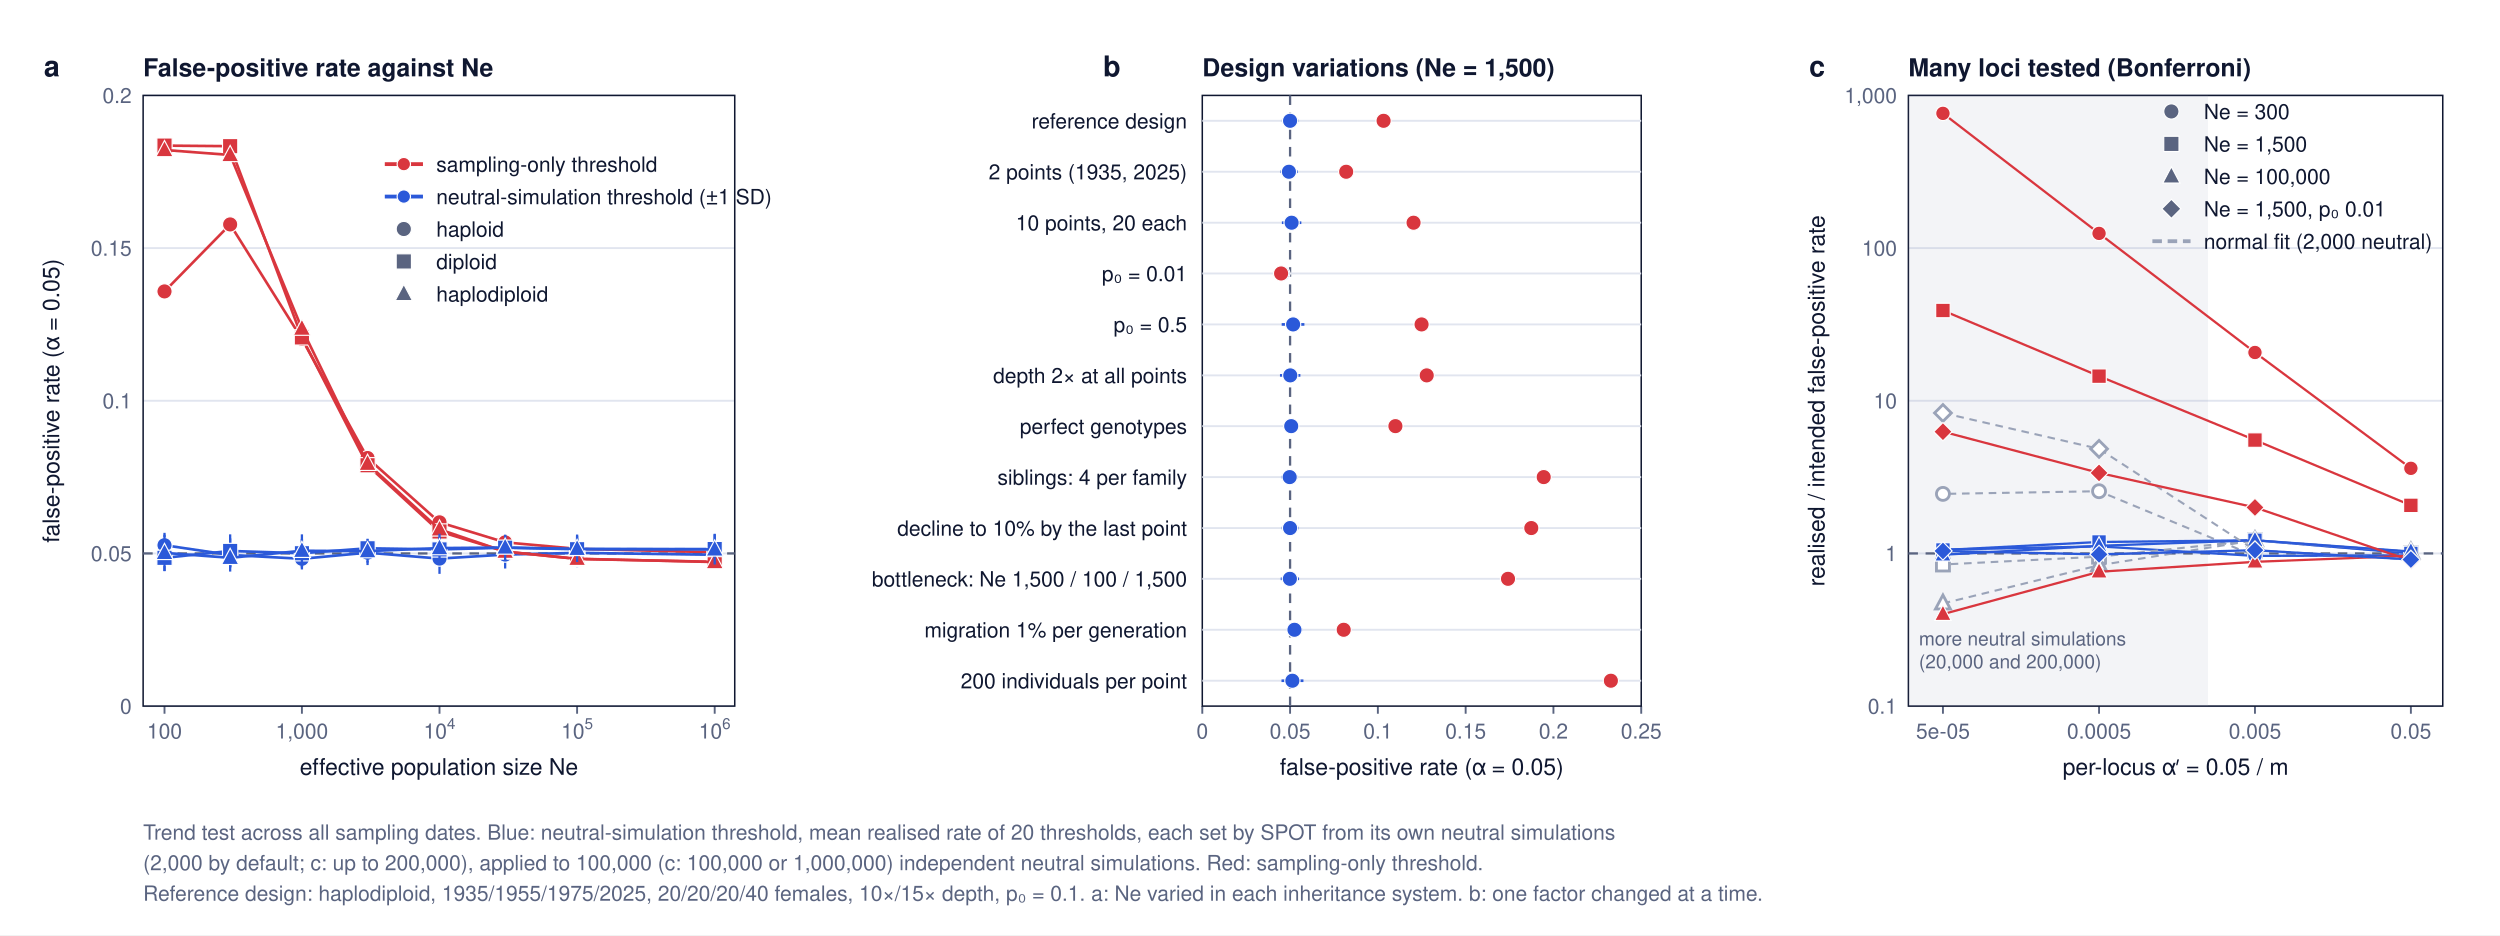
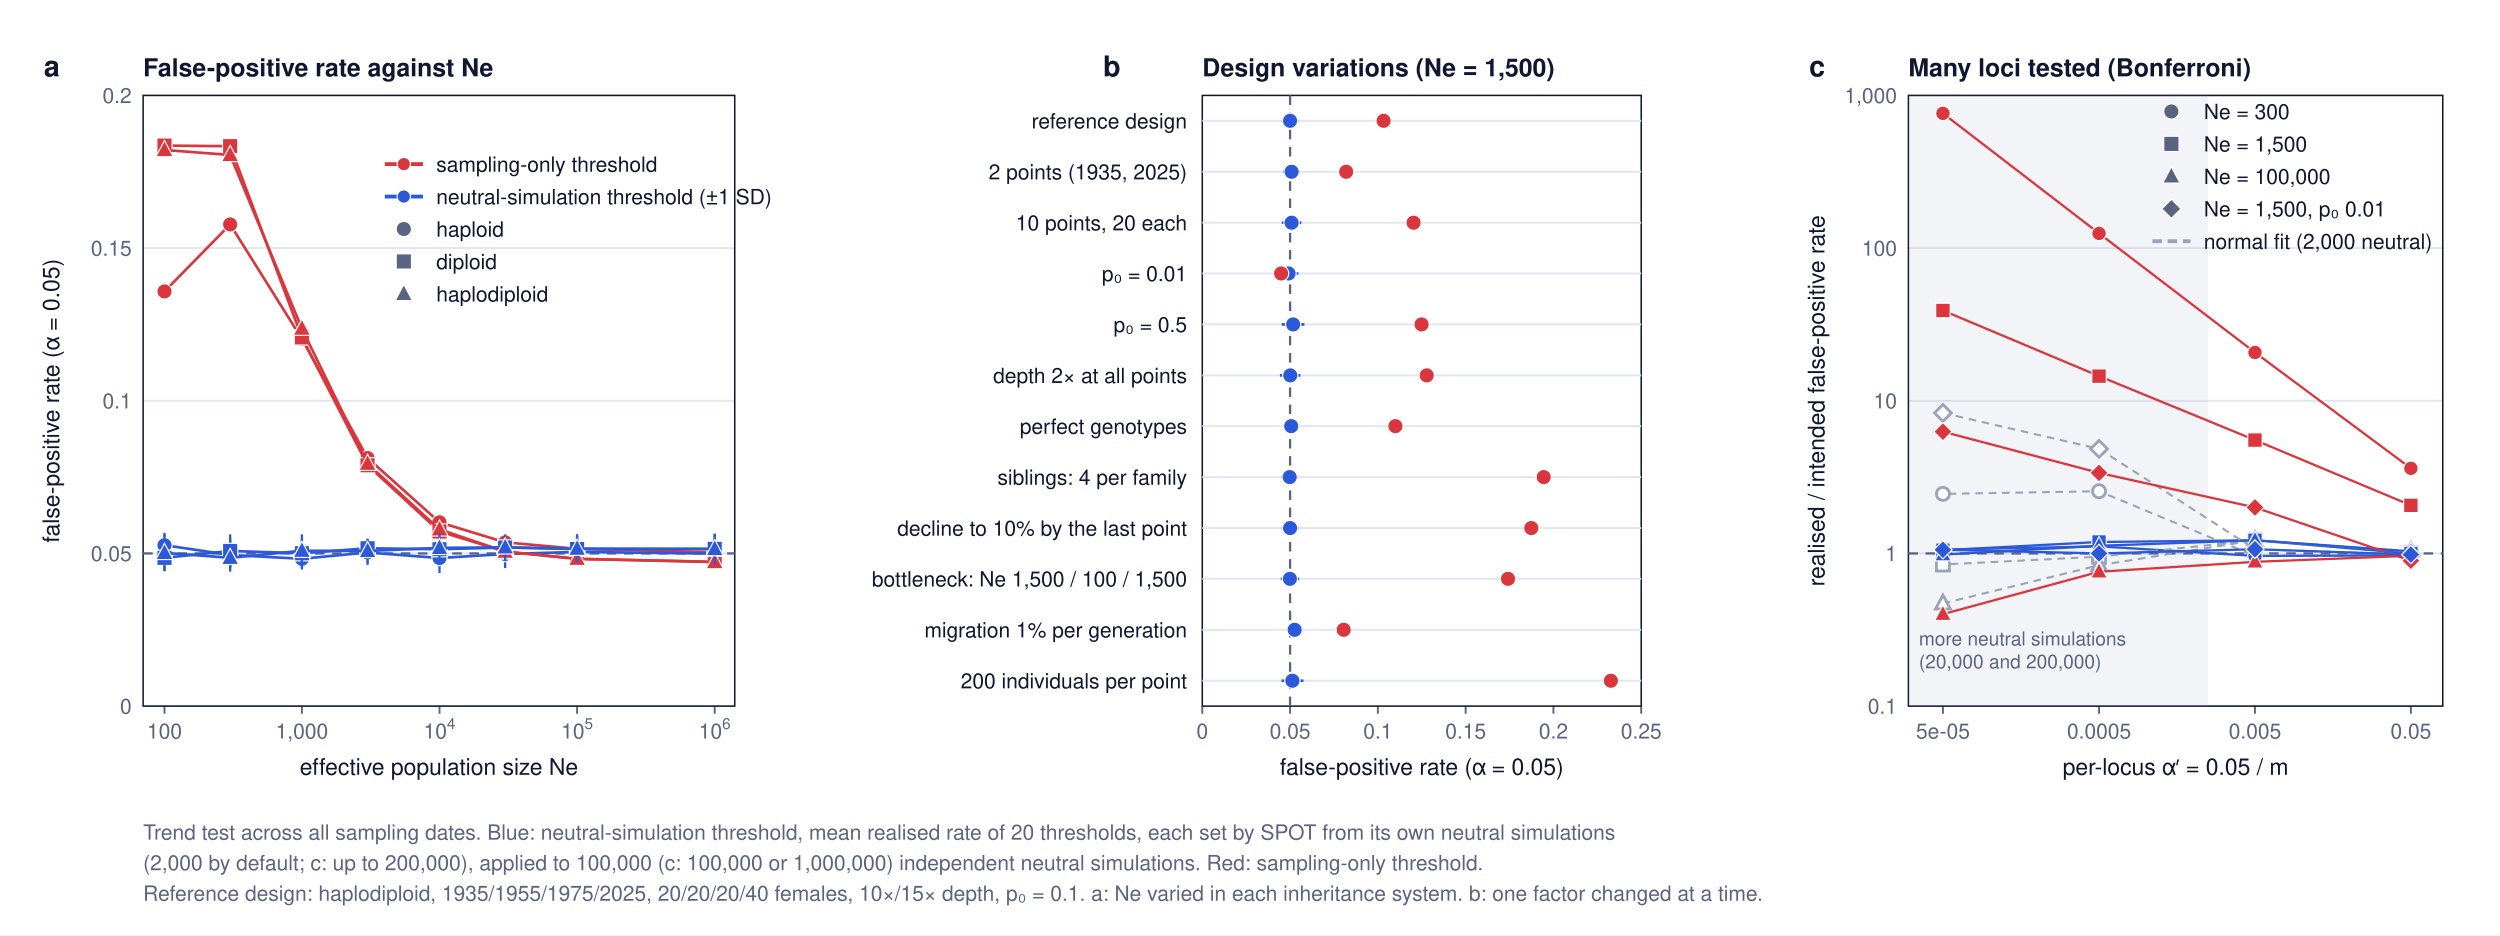
<svg xmlns="http://www.w3.org/2000/svg" width="1310" height="490" viewBox="0 0 1310 490" font-family="Helvetica,Arial,sans-serif">
  <defs>
    <g id="m0">
      <circle r="4" fill="#D9363E" stroke="#fff" stroke-width="0.6" />
    </g>
    <g id="m1">
      <circle r="4" fill="#2B59D9" stroke="#fff" stroke-width="0.6" />
    </g>
    <g id="m2">
      <rect x="-4" y="-4" width="8" height="8" fill="#D9363E" stroke="#fff" stroke-width="0.6" />
    </g>
    <g id="m3">
      <rect x="-4" y="-4" width="8" height="8" fill="#2B59D9" stroke="#fff" stroke-width="0.6" />
    </g>
    <g id="m4">
      <path d="M0 -5L4.5 3.5H-4.5Z" fill="#D9363E" stroke="#fff" stroke-width="0.6" />
    </g>
    <g id="m5">
      <path d="M0 -5L4.5 3.5H-4.5Z" fill="#2B59D9" stroke="#fff" stroke-width="0.6" />
    </g>
    <g id="m6">
      <circle r="3.5" fill="#D9363E" stroke="#fff" stroke-width="0.6" />
    </g>
    <g id="m7">
      <circle r="3.5" fill="#2B59D9" stroke="#fff" stroke-width="0.6" />
    </g>
    <g id="m8">
      <circle r="4" fill="#5A6480" stroke="#fff" stroke-width="0.6" />
    </g>
    <g id="m9">
      <rect x="-4" y="-4" width="8" height="8" fill="#5A6480" stroke="#fff" stroke-width="0.6" />
    </g>
    <g id="m10">
      <path d="M0 -5L4.5 3.5H-4.5Z" fill="#5A6480" stroke="#fff" stroke-width="0.6" />
    </g>
    <g id="m11">
      <circle r="3.4" fill="#fff" stroke="#9AA3B8" stroke-width="1.5" />
    </g>
    <g id="m12">
      <circle r="3.8" fill="#D9363E" stroke="#fff" stroke-width="0.6" />
    </g>
    <g id="m13">
      <circle r="3.8" fill="#2B59D9" stroke="#fff" stroke-width="0.6" />
    </g>
    <g id="m14">
      <rect x="-3.4" y="-3.4" width="6.8" height="6.8" fill="#fff" stroke="#9AA3B8" stroke-width="1.5" />
    </g>
    <g id="m15">
      <rect x="-3.8" y="-3.8" width="7.6" height="7.6" fill="#D9363E" stroke="#fff" stroke-width="0.6" />
    </g>
    <g id="m16">
      <rect x="-3.8" y="-3.8" width="7.6" height="7.6" fill="#2B59D9" stroke="#fff" stroke-width="0.6" />
    </g>
    <g id="m17">
      <path d="M0 -4.4L3.9 2.9H-3.9Z" fill="#fff" stroke="#9AA3B8" stroke-width="1.5" />
    </g>
    <g id="m18">
      <path d="M0 -4.8L4.3 3.3H-4.3Z" fill="#D9363E" stroke="#fff" stroke-width="0.6" />
    </g>
    <g id="m19">
      <path d="M0 -4.8L4.3 3.3H-4.3Z" fill="#2B59D9" stroke="#fff" stroke-width="0.6" />
    </g>
    <g id="m20">
      <path d="M0 -4.4L4.4 0L0 4.4L-4.4 0Z" fill="#fff" stroke="#9AA3B8" stroke-width="1.5" />
    </g>
    <g id="m21">
      <path d="M0 -4.8L4.8 0L0 4.8L-4.8 0Z" fill="#D9363E" stroke="#fff" stroke-width="0.6" />
    </g>
    <g id="m22">
      <path d="M0 -4.8L4.8 0L0 4.8L-4.8 0Z" fill="#2B59D9" stroke="#fff" stroke-width="0.6" />
    </g>
    <g id="m23">
      <path d="M0 -5L5 0L0 5L-5 0Z" fill="#5A6480" stroke="#fff" stroke-width="0.6" />
    </g>
  </defs>
  <rect width="1310" height="490" fill="#fff" />
  <text x="75.0" y="40.0" font-size="13" text-anchor="start" fill="#0F1730" font-weight="600">False-positive rate against Ne</text>
  <text x="23.0" y="40.0" font-size="15" text-anchor="start" fill="#0F1730" font-weight="700">a</text>
  <line x1="75" x2="385" y1="370.0" y2="370.0" stroke="#E1E5EF" />
  <text x="69" y="374.0" font-size="11" text-anchor="end" fill="#5A6480">0</text>
  <line x1="75" x2="385" y1="290.0" y2="290.0" stroke="#E1E5EF" />
  <text x="69" y="294.0" font-size="11" text-anchor="end" fill="#5A6480">0.05</text>
  <line x1="75" x2="385" y1="210.0" y2="210.0" stroke="#E1E5EF" />
  <text x="69" y="214.0" font-size="11" text-anchor="end" fill="#5A6480">0.1</text>
  <line x1="75" x2="385" y1="130.0" y2="130.0" stroke="#E1E5EF" />
  <text x="69" y="134.0" font-size="11" text-anchor="end" fill="#5A6480">0.15</text>
  <line x1="75" x2="385" y1="50.0" y2="50.0" stroke="#E1E5EF" />
  <text x="69" y="54.0" font-size="11" text-anchor="end" fill="#5A6480">0.2</text>
  <line x1="86.2" x2="86.2" y1="370" y2="374" stroke="#5A6480" />
  <text x="86.2" y="387" font-size="11" text-anchor="middle" fill="#5A6480">100</text>
  <line x1="158.2" x2="158.2" y1="370" y2="374" stroke="#5A6480" />
  <text x="158.2" y="387" font-size="11" text-anchor="middle" fill="#5A6480">1,000</text>
  <line x1="230.3" x2="230.3" y1="370" y2="374" stroke="#5A6480" />
  <text x="230.3" y="387" font-size="11" text-anchor="middle" fill="#5A6480">10<tspan dy="-5" font-size="8">4</tspan>
  </text>
  <line x1="302.4" x2="302.4" y1="370" y2="374" stroke="#5A6480" />
  <text x="302.4" y="387" font-size="11" text-anchor="middle" fill="#5A6480">10<tspan dy="-5" font-size="8">5</tspan>
  </text>
  <line x1="374.5" x2="374.5" y1="370" y2="374" stroke="#5A6480" />
  <text x="374.5" y="387" font-size="11" text-anchor="middle" fill="#5A6480">10<tspan dy="-5" font-size="8">6</tspan>
  </text>
  <rect x="75" y="50" width="310" height="320" fill="none" stroke="#0F1730" stroke-width=".8" />
  <text x="230.0" y="406.0" font-size="12" text-anchor="middle" fill="#0F1730">effective population size Ne</text>
  <text x="31.0" y="210.0" font-size="12" text-anchor="middle" fill="#0F1730" transform="rotate(-90 31.0 210.0)">false-positive rate (α = 0.05)</text>
  <path d="M75.0 290.0L385.0 290.0" fill="none" stroke="#5A6480" stroke-width="1.2" stroke-dasharray="5 4" stroke-opacity="1" />
  <path d="M86.2 152.7L120.6 117.6L158.2 177.6L192.6 240.0L230.3 273.7L264.7 284.2L302.4 287.6L374.5 289.4" fill="none" stroke="#D9363E" stroke-width="1.4" stroke-opacity="1" />
  <use href="#m0" x="86.2" y="152.7" />
  <use href="#m0" x="120.6" y="117.6" />
  <use href="#m0" x="158.2" y="177.6" />
  <use href="#m0" x="192.6" y="240.0" />
  <use href="#m0" x="230.3" y="273.7" />
  <use href="#m0" x="264.7" y="284.2" />
  <use href="#m0" x="302.4" y="287.6" />
  <use href="#m0" x="374.5" y="289.4" />
  <line x1="86.2" x2="86.2" y1="292.2" y2="279.2" stroke="#2B59D9" stroke-width="1.2" />
  <line x1="120.6" x2="120.6" y1="299.5" y2="282.1" stroke="#2B59D9" stroke-width="1.2" />
-   <line x1="158.2" x2="158.2" y1="298.4" y2="287.2" stroke="#2B59D9" stroke-width="1.2" />
-   <line x1="192.6" x2="192.6" y1="296.1" y2="283.1" stroke="#2B59D9" stroke-width="1.2" />
-   <line x1="230.3" x2="230.3" y1="300.7" y2="284.6" stroke="#2B59D9" stroke-width="1.2" />
-   <line x1="264.7" x2="264.7" y1="297.9" y2="283.3" stroke="#2B59D9" stroke-width="1.2" />
-   <line x1="302.4" x2="302.4" y1="297.2" y2="282.1" stroke="#2B59D9" stroke-width="1.2" />
-   <line x1="374.5" x2="374.5" y1="298.1" y2="283.4" stroke="#2B59D9" stroke-width="1.2" />
-   <path d="M86.2 285.7L120.6 290.8L158.2 292.8L192.6 289.6L230.3 292.7L264.7 290.6L302.4 289.7L374.5 290.7" fill="none" stroke="#2B59D9" stroke-width="1.4" stroke-opacity="1" />
+   <line x1="158.2" x2="158.2" y1="298.4" y2="287.1" stroke="#2B59D9" stroke-width="1.2" />
+   <line x1="192.6" x2="192.6" y1="296.0" y2="283.0" stroke="#2B59D9" stroke-width="1.2" />
+   <line x1="230.3" x2="230.3" y1="300.3" y2="284.5" stroke="#2B59D9" stroke-width="1.2" />
+   <line x1="264.7" x2="264.7" y1="297.7" y2="282.9" stroke="#2B59D9" stroke-width="1.2" />
+   <line x1="302.4" x2="302.4" y1="296.7" y2="281.7" stroke="#2B59D9" stroke-width="1.2" />
+   <line x1="374.5" x2="374.5" y1="297.4" y2="282.8" stroke="#2B59D9" stroke-width="1.2" />
+   <path d="M86.2 285.7L120.6 290.8L158.2 292.8L192.6 289.5L230.3 292.4L264.7 290.3L302.4 289.2L374.5 290.1" fill="none" stroke="#2B59D9" stroke-width="1.4" stroke-opacity="1" />
  <use href="#m1" x="86.2" y="285.7" />
  <use href="#m1" x="120.6" y="290.8" />
  <use href="#m1" x="158.2" y="292.8" />
-   <use href="#m1" x="192.6" y="289.6" />
-   <use href="#m1" x="230.3" y="292.7" />
-   <use href="#m1" x="264.7" y="290.6" />
-   <use href="#m1" x="302.4" y="289.7" />
-   <use href="#m1" x="374.5" y="290.7" />
+   <use href="#m1" x="192.6" y="289.5" />
+   <use href="#m1" x="230.3" y="292.4" />
+   <use href="#m1" x="264.7" y="290.3" />
+   <use href="#m1" x="302.4" y="289.2" />
+   <use href="#m1" x="374.5" y="290.1" />
  <path d="M86.2 76.3L120.6 76.6L158.2 176.8L192.6 243.8L230.3 278.5L264.7 289.0L302.4 292.9L374.5 294.4" fill="none" stroke="#D9363E" stroke-width="1.4" stroke-opacity="1" />
  <use href="#m2" x="86.2" y="76.3" />
  <use href="#m2" x="120.6" y="76.6" />
  <use href="#m2" x="158.2" y="176.8" />
  <use href="#m2" x="192.6" y="243.8" />
  <use href="#m2" x="230.3" y="278.5" />
  <use href="#m2" x="264.7" y="289.0" />
  <use href="#m2" x="302.4" y="292.9" />
  <use href="#m2" x="374.5" y="294.4" />
  <line x1="86.2" x2="86.2" y1="299.3" y2="285.3" stroke="#2B59D9" stroke-width="1.2" />
  <line x1="120.6" x2="120.6" y1="297.4" y2="280.0" stroke="#2B59D9" stroke-width="1.2" />
-   <line x1="158.2" x2="158.2" y1="297.4" y2="282.4" stroke="#2B59D9" stroke-width="1.2" />
-   <line x1="192.6" x2="192.6" y1="292.4" y2="282.3" stroke="#2B59D9" stroke-width="1.2" />
-   <line x1="230.3" x2="230.3" y1="295.0" y2="280.8" stroke="#2B59D9" stroke-width="1.2" />
-   <line x1="264.7" x2="264.7" y1="293.6" y2="280.3" stroke="#2B59D9" stroke-width="1.2" />
-   <line x1="302.4" x2="302.4" y1="295.5" y2="280.1" stroke="#2B59D9" stroke-width="1.2" />
-   <line x1="374.5" x2="374.5" y1="295.7" y2="279.7" stroke="#2B59D9" stroke-width="1.2" />
-   <path d="M86.2 292.3L120.6 288.7L158.2 289.9L192.6 287.3L230.3 287.9L264.7 287.0L302.4 287.8L374.5 287.7" fill="none" stroke="#2B59D9" stroke-width="1.4" stroke-opacity="1" />
+   <line x1="158.2" x2="158.2" y1="297.4" y2="282.3" stroke="#2B59D9" stroke-width="1.2" />
+   <line x1="192.6" x2="192.6" y1="292.4" y2="282.2" stroke="#2B59D9" stroke-width="1.2" />
+   <line x1="230.3" x2="230.3" y1="294.9" y2="280.8" stroke="#2B59D9" stroke-width="1.2" />
+   <line x1="264.7" x2="264.7" y1="293.6" y2="280.2" stroke="#2B59D9" stroke-width="1.2" />
+   <line x1="302.4" x2="302.4" y1="295.4" y2="279.9" stroke="#2B59D9" stroke-width="1.2" />
+   <line x1="374.5" x2="374.5" y1="295.6" y2="279.6" stroke="#2B59D9" stroke-width="1.2" />
+   <path d="M86.2 292.3L120.6 288.7L158.2 289.9L192.6 287.3L230.3 287.8L264.7 286.9L302.4 287.7L374.5 287.6" fill="none" stroke="#2B59D9" stroke-width="1.4" stroke-opacity="1" />
  <use href="#m3" x="86.2" y="292.3" />
  <use href="#m3" x="120.6" y="288.7" />
  <use href="#m3" x="158.2" y="289.9" />
  <use href="#m3" x="192.6" y="287.3" />
-   <use href="#m3" x="230.3" y="287.9" />
-   <use href="#m3" x="264.7" y="287.0" />
-   <use href="#m3" x="302.4" y="287.8" />
-   <use href="#m3" x="374.5" y="287.7" />
+   <use href="#m3" x="230.3" y="287.8" />
+   <use href="#m3" x="264.7" y="286.9" />
+   <use href="#m3" x="302.4" y="287.7" />
+   <use href="#m3" x="374.5" y="287.6" />
  <path d="M86.2 78.6L120.6 81.2L158.2 172.2L192.6 243.0L230.3 277.4L264.7 289.1L302.4 292.8L374.5 294.5" fill="none" stroke="#D9363E" stroke-width="1.4" stroke-opacity="1" />
  <use href="#m4" x="86.2" y="78.6" />
  <use href="#m4" x="120.6" y="81.2" />
  <use href="#m4" x="158.2" y="172.2" />
  <use href="#m4" x="192.6" y="243.0" />
  <use href="#m4" x="230.3" y="277.4" />
  <use href="#m4" x="264.7" y="289.1" />
  <use href="#m4" x="302.4" y="292.8" />
  <use href="#m4" x="374.5" y="294.5" />
  <line x1="86.2" x2="86.2" y1="299.2" y2="280.2" stroke="#2B59D9" stroke-width="1.2" />
  <line x1="120.6" x2="120.6" y1="297.2" y2="287.4" stroke="#2B59D9" stroke-width="1.2" />
  <line x1="158.2" x2="158.2" y1="297.2" y2="280.0" stroke="#2B59D9" stroke-width="1.2" />
  <line x1="192.6" x2="192.6" y1="294.8" y2="282.7" stroke="#2B59D9" stroke-width="1.2" />
-   <line x1="230.3" x2="230.3" y1="294.7" y2="279.7" stroke="#2B59D9" stroke-width="1.2" />
-   <line x1="264.7" x2="264.7" y1="293.5" y2="280.2" stroke="#2B59D9" stroke-width="1.2" />
-   <line x1="302.4" x2="302.4" y1="294.5" y2="280.7" stroke="#2B59D9" stroke-width="1.2" />
-   <line x1="374.5" x2="374.5" y1="295.8" y2="280.0" stroke="#2B59D9" stroke-width="1.2" />
-   <path d="M86.2 289.7L120.6 292.3L158.2 288.6L192.6 288.8L230.3 287.2L264.7 286.9L302.4 287.6L374.5 287.9" fill="none" stroke="#2B59D9" stroke-width="1.4" stroke-opacity="1" />
+   <line x1="230.3" x2="230.3" y1="294.6" y2="279.6" stroke="#2B59D9" stroke-width="1.2" />
+   <line x1="264.7" x2="264.7" y1="293.5" y2="280.1" stroke="#2B59D9" stroke-width="1.2" />
+   <line x1="302.4" x2="302.4" y1="294.4" y2="280.7" stroke="#2B59D9" stroke-width="1.2" />
+   <line x1="374.5" x2="374.5" y1="295.6" y2="279.8" stroke="#2B59D9" stroke-width="1.2" />
+   <path d="M86.2 289.7L120.6 292.3L158.2 288.6L192.6 288.7L230.3 287.1L264.7 286.8L302.4 287.5L374.5 287.7" fill="none" stroke="#2B59D9" stroke-width="1.4" stroke-opacity="1" />
  <use href="#m5" x="86.2" y="289.7" />
  <use href="#m5" x="120.6" y="292.3" />
  <use href="#m5" x="158.2" y="288.6" />
-   <use href="#m5" x="192.6" y="288.8" />
-   <use href="#m5" x="230.3" y="287.2" />
-   <use href="#m5" x="264.7" y="286.9" />
-   <use href="#m5" x="302.4" y="287.6" />
-   <use href="#m5" x="374.5" y="287.9" />
+   <use href="#m5" x="192.6" y="288.7" />
+   <use href="#m5" x="230.3" y="287.1" />
+   <use href="#m5" x="264.7" y="286.8" />
+   <use href="#m5" x="302.4" y="287.5" />
+   <use href="#m5" x="374.5" y="287.7" />
  <line x1="201.634" x2="221.634" y1="86" y2="86" stroke="#D9363E" stroke-width="2" />
  <use href="#m6" x="211.6" y="86.0" />
  <text x="228.6" y="90.0" font-size="11" text-anchor="start" fill="#0F1730">sampling-only threshold</text>
  <line x1="201.634" x2="221.634" y1="103" y2="103" stroke="#2B59D9" stroke-width="2" />
  <use href="#m7" x="211.6" y="103.0" />
  <text x="228.6" y="107.0" font-size="11" text-anchor="start" fill="#0F1730">neutral-simulation threshold (±1 SD)</text>
  <use href="#m8" x="211.6" y="120.0" />
  <text x="228.6" y="124.0" font-size="11" text-anchor="start" fill="#0F1730">haploid</text>
  <use href="#m9" x="211.6" y="137.0" />
  <text x="228.6" y="141.0" font-size="11" text-anchor="start" fill="#0F1730">diploid</text>
  <use href="#m10" x="211.6" y="154.0" />
  <text x="228.6" y="158.0" font-size="11" text-anchor="start" fill="#0F1730">haplodiploid</text>
  <text x="630.0" y="40.0" font-size="13" text-anchor="start" fill="#0F1730" font-weight="600">Design variations (Ne = 1,500)</text>
  <text x="578.0" y="40.0" font-size="15" text-anchor="start" fill="#0F1730" font-weight="700">b</text>
  <line x1="630.0" x2="630.0" y1="370" y2="374" stroke="#5A6480" />
  <text x="630.0" y="387" font-size="11" text-anchor="middle" fill="#5A6480">0</text>
  <line x1="676.0" x2="676.0" y1="370" y2="374" stroke="#5A6480" />
  <text x="676.0" y="387" font-size="11" text-anchor="middle" fill="#5A6480">0.05</text>
  <line x1="722.0" x2="722.0" y1="370" y2="374" stroke="#5A6480" />
  <text x="722.0" y="387" font-size="11" text-anchor="middle" fill="#5A6480">0.1</text>
  <line x1="768.0" x2="768.0" y1="370" y2="374" stroke="#5A6480" />
  <text x="768.0" y="387" font-size="11" text-anchor="middle" fill="#5A6480">0.15</text>
  <line x1="814.0" x2="814.0" y1="370" y2="374" stroke="#5A6480" />
  <text x="814.0" y="387" font-size="11" text-anchor="middle" fill="#5A6480">0.2</text>
  <line x1="860.0" x2="860.0" y1="370" y2="374" stroke="#5A6480" />
  <text x="860.0" y="387" font-size="11" text-anchor="middle" fill="#5A6480">0.25</text>
  <rect x="630" y="50" width="230" height="320" fill="none" stroke="#0F1730" stroke-width=".8" />
  <text x="745.0" y="406.0" font-size="12" text-anchor="middle" fill="#0F1730">false-positive rate (α = 0.05)</text>
  <path d="M676.0 370.0L676.0 50.0" fill="none" stroke="#5A6480" stroke-width="1.2" stroke-dasharray="5 4" stroke-opacity="1" />
  <line x1="630" x2="860" y1="63.3" y2="63.3" stroke="#E1E5EF" />
  <text x="622.0" y="67.3" font-size="11" text-anchor="end" fill="#0F1730">reference design</text>
  <line x1="671.7" x2="680.3" y1="63.3" y2="63.3" stroke="#2B59D9" stroke-width="1.4" />
  <use href="#m1" x="676.0" y="63.3" />
  <use href="#m0" x="725.0" y="63.3" />
  <line x1="630" x2="860" y1="90.0" y2="90.0" stroke="#E1E5EF" />
  <text x="622.0" y="94.0" font-size="11" text-anchor="end" fill="#0F1730">2 points (1935, 2025)</text>
-   <line x1="670.9" x2="680.0" y1="90.0" y2="90.0" stroke="#2B59D9" stroke-width="1.4" />
-   <use href="#m1" x="675.4" y="90.0" />
+   <line x1="672.3" x2="681.2" y1="90.0" y2="90.0" stroke="#2B59D9" stroke-width="1.4" />
+   <use href="#m1" x="676.8" y="90.0" />
  <use href="#m0" x="705.4" y="90.0" />
  <line x1="630" x2="860" y1="116.7" y2="116.7" stroke="#E1E5EF" />
  <text x="622.0" y="120.7" font-size="11" text-anchor="end" fill="#0F1730">10 points, 20 each</text>
  <line x1="671.7" x2="681.9" y1="116.7" y2="116.7" stroke="#2B59D9" stroke-width="1.4" />
  <use href="#m1" x="676.8" y="116.7" />
  <use href="#m0" x="740.7" y="116.7" />
  <line x1="630" x2="860" y1="143.3" y2="143.3" stroke="#E1E5EF" />
  <text x="622.0" y="147.3" font-size="11" text-anchor="end" fill="#0F1730">p₀ = 0.01</text>
-   <line x1="668.3" x2="675.5" y1="143.3" y2="143.3" stroke="#2B59D9" stroke-width="1.4" />
-   <use href="#m1" x="671.9" y="143.3" />
+   <line x1="670.2" x2="680.3" y1="143.3" y2="143.3" stroke="#2B59D9" stroke-width="1.4" />
+   <use href="#m1" x="675.2" y="143.3" />
  <use href="#m0" x="671.3" y="143.3" />
  <line x1="630" x2="860" y1="170.0" y2="170.0" stroke="#E1E5EF" />
  <text x="622.0" y="174.0" font-size="11" text-anchor="end" fill="#0F1730">p₀ = 0.5</text>
  <line x1="671.6" x2="683.5" y1="170.0" y2="170.0" stroke="#2B59D9" stroke-width="1.4" />
  <use href="#m1" x="677.6" y="170.0" />
  <use href="#m0" x="744.9" y="170.0" />
  <line x1="630" x2="860" y1="196.7" y2="196.7" stroke="#E1E5EF" />
  <text x="622.0" y="200.7" font-size="11" text-anchor="end" fill="#0F1730">depth 2× at all points</text>
  <line x1="670.7" x2="681.4" y1="196.7" y2="196.7" stroke="#2B59D9" stroke-width="1.4" />
  <use href="#m1" x="676.1" y="196.7" />
  <use href="#m0" x="747.6" y="196.7" />
  <line x1="630" x2="860" y1="223.3" y2="223.3" stroke="#E1E5EF" />
  <text x="622.0" y="227.3" font-size="11" text-anchor="end" fill="#0F1730">perfect genotypes</text>
  <line x1="673.0" x2="680.2" y1="223.3" y2="223.3" stroke="#2B59D9" stroke-width="1.4" />
  <use href="#m1" x="676.6" y="223.3" />
  <use href="#m0" x="731.2" y="223.3" />
  <line x1="630" x2="860" y1="250.0" y2="250.0" stroke="#E1E5EF" />
  <text x="622.0" y="254.0" font-size="11" text-anchor="end" fill="#0F1730">siblings: 4 per family</text>
  <line x1="671.5" x2="680.1" y1="250.0" y2="250.0" stroke="#2B59D9" stroke-width="1.4" />
  <use href="#m1" x="675.8" y="250.0" />
  <use href="#m0" x="808.9" y="250.0" />
  <line x1="630" x2="860" y1="276.7" y2="276.7" stroke="#E1E5EF" />
  <text x="622.0" y="280.7" font-size="11" text-anchor="end" fill="#0F1730">decline to 10% by the last point</text>
  <line x1="671.6" x2="680.4" y1="276.7" y2="276.7" stroke="#2B59D9" stroke-width="1.4" />
  <use href="#m1" x="676.0" y="276.7" />
  <use href="#m0" x="802.4" y="276.7" />
  <line x1="630" x2="860" y1="303.3" y2="303.3" stroke="#E1E5EF" />
  <text x="622.0" y="307.3" font-size="11" text-anchor="end" fill="#0F1730">bottleneck: Ne 1,500 / 100 / 1,500</text>
  <line x1="671.1" x2="680.7" y1="303.3" y2="303.3" stroke="#2B59D9" stroke-width="1.4" />
  <use href="#m1" x="675.9" y="303.3" />
  <use href="#m0" x="790.2" y="303.3" />
  <line x1="630" x2="860" y1="330.0" y2="330.0" stroke="#E1E5EF" />
  <text x="622.0" y="334.0" font-size="11" text-anchor="end" fill="#0F1730">migration 1% per generation</text>
  <line x1="674.3" x2="682.4" y1="330.0" y2="330.0" stroke="#2B59D9" stroke-width="1.4" />
-   <use href="#m1" x="678.3" y="330.0" />
+   <use href="#m1" x="678.4" y="330.0" />
  <use href="#m0" x="704.1" y="330.0" />
  <line x1="630" x2="860" y1="356.7" y2="356.7" stroke="#E1E5EF" />
  <text x="622.0" y="360.7" font-size="11" text-anchor="end" fill="#0F1730">200 individuals per point</text>
  <line x1="671.5" x2="683.0" y1="356.7" y2="356.7" stroke="#2B59D9" stroke-width="1.4" />
  <use href="#m1" x="677.2" y="356.7" />
  <use href="#m0" x="844.1" y="356.7" />
  <text x="1000.0" y="40.0" font-size="13" text-anchor="start" fill="#0F1730" font-weight="600">Many loci tested (Bonferroni)</text>
  <text x="948.0" y="40.0" font-size="15" text-anchor="start" fill="#0F1730" font-weight="700">c</text>
  <line x1="1000" x2="1280" y1="370.0" y2="370.0" stroke="#E1E5EF" />
  <text x="994" y="374.0" font-size="11" text-anchor="end" fill="#5A6480">0.1</text>
  <line x1="1000" x2="1280" y1="290.0" y2="290.0" stroke="#E1E5EF" />
  <text x="994" y="294.0" font-size="11" text-anchor="end" fill="#5A6480">1</text>
  <line x1="1000" x2="1280" y1="210.0" y2="210.0" stroke="#E1E5EF" />
  <text x="994" y="214.0" font-size="11" text-anchor="end" fill="#5A6480">10</text>
  <line x1="1000" x2="1280" y1="130.0" y2="130.0" stroke="#E1E5EF" />
  <text x="994" y="134.0" font-size="11" text-anchor="end" fill="#5A6480">100</text>
  <line x1="1000" x2="1280" y1="50.0" y2="50.0" stroke="#E1E5EF" />
  <text x="994" y="54.0" font-size="11" text-anchor="end" fill="#5A6480">1,000</text>
  <line x1="1018.1" x2="1018.1" y1="370" y2="374" stroke="#5A6480" />
  <text x="1018.1" y="387" font-size="11" text-anchor="middle" fill="#5A6480">5e-05</text>
  <line x1="1099.9" x2="1099.9" y1="370" y2="374" stroke="#5A6480" />
  <text x="1099.9" y="387" font-size="11" text-anchor="middle" fill="#5A6480">0.0005</text>
  <line x1="1181.6" x2="1181.6" y1="370" y2="374" stroke="#5A6480" />
  <text x="1181.6" y="387" font-size="11" text-anchor="middle" fill="#5A6480">0.005</text>
  <line x1="1263.3" x2="1263.3" y1="370" y2="374" stroke="#5A6480" />
  <text x="1263.3" y="387" font-size="11" text-anchor="middle" fill="#5A6480">0.05</text>
  <rect x="1000" y="50" width="280" height="320" fill="none" stroke="#0F1730" stroke-width=".8" />
  <text x="1140.0" y="406.0" font-size="12" text-anchor="middle" fill="#0F1730">per-locus α′ = 0.05 / m</text>
  <text x="956.0" y="210.0" font-size="12" text-anchor="middle" fill="#0F1730" transform="rotate(-90 956.0 210.0)">realised / intended false-positive rate</text>
  <rect x="1000.0" y="50" width="157.0" height="320" fill="#9AA3B8" fill-opacity=".12" />
  <text x="1005.5" y="338.2" font-size="10" text-anchor="start" fill="#5A6480">more neutral simulations</text>
  <text x="1005.5" y="350.2" font-size="10" text-anchor="start" fill="#5A6480">(20,000 and 200,000)</text>
  <path d="M1000.0 290.0L1280.0 290.0" fill="none" stroke="#5A6480" stroke-width="1.2" stroke-dasharray="5 4" stroke-opacity="1" />
  <path d="M1263.3 291.0L1181.6 291.3L1099.9 257.4L1018.1 258.8" fill="none" stroke="#9AA3B8" stroke-width="1.1" stroke-dasharray="4 3" stroke-opacity="1" />
  <use href="#m11" x="1263.3" y="291.0" />
  <use href="#m11" x="1181.6" y="291.3" />
  <use href="#m11" x="1099.9" y="257.4" />
  <use href="#m11" x="1018.1" y="258.8" />
  <path d="M1263.3 245.4L1181.6 184.7L1099.9 122.3L1018.1 59.4" fill="none" stroke="#D9363E" stroke-width="1.2" stroke-opacity="1" />
  <use href="#m12" x="1263.3" y="245.4" />
  <use href="#m12" x="1181.6" y="184.7" />
  <use href="#m12" x="1099.9" y="122.3" />
  <use href="#m12" x="1018.1" y="59.4" />
  <path d="M1263.3 291.0L1181.6 291.3L1099.9 286.3L1018.1 288.0" fill="none" stroke="#2B59D9" stroke-width="1.2" stroke-opacity="1" />
  <use href="#m13" x="1263.3" y="291.0" />
  <use href="#m13" x="1181.6" y="291.3" />
  <use href="#m13" x="1099.9" y="286.3" />
  <use href="#m13" x="1018.1" y="288.0" />
  <path d="M1263.3 290.0L1181.6 283.1L1099.9 291.7L1018.1 295.8" fill="none" stroke="#9AA3B8" stroke-width="1.1" stroke-dasharray="4 3" stroke-opacity="1" />
  <use href="#m14" x="1263.3" y="290.0" />
  <use href="#m14" x="1181.6" y="283.1" />
  <use href="#m14" x="1099.9" y="291.7" />
  <use href="#m14" x="1018.1" y="295.8" />
  <path d="M1263.3 264.8L1181.6 230.6L1099.9 197.1L1018.1 162.7" fill="none" stroke="#D9363E" stroke-width="1.2" stroke-opacity="1" />
  <use href="#m15" x="1263.3" y="264.8" />
  <use href="#m15" x="1181.6" y="230.6" />
  <use href="#m15" x="1099.9" y="197.1" />
  <use href="#m15" x="1018.1" y="162.7" />
-   <path d="M1263.3 290.0L1181.6 283.1L1099.9 284.0L1018.1 288.2" fill="none" stroke="#2B59D9" stroke-width="1.2" stroke-opacity="1" />
+   <path d="M1263.3 290.0L1181.6 283.1L1099.9 284.0L1018.1 288.3" fill="none" stroke="#2B59D9" stroke-width="1.2" stroke-opacity="1" />
  <use href="#m16" x="1263.3" y="290.0" />
  <use href="#m16" x="1181.6" y="283.1" />
  <use href="#m16" x="1099.9" y="284.0" />
-   <use href="#m16" x="1018.1" y="288.2" />
-   <path d="M1263.3 289.0L1181.6 283.1L1099.9 296.2L1018.1 316.2" fill="none" stroke="#9AA3B8" stroke-width="1.1" stroke-dasharray="4 3" stroke-opacity="1" />
-   <use href="#m17" x="1263.3" y="289.0" />
+   <use href="#m16" x="1018.1" y="288.3" />
+   <path d="M1263.3 288.9L1181.6 283.1L1099.9 296.2L1018.1 316.2" fill="none" stroke="#9AA3B8" stroke-width="1.1" stroke-dasharray="4 3" stroke-opacity="1" />
+   <use href="#m17" x="1263.3" y="288.9" />
  <use href="#m17" x="1181.6" y="283.1" />
  <use href="#m17" x="1099.9" y="296.2" />
  <use href="#m17" x="1018.1" y="316.2" />
  <path d="M1263.3 291.2L1181.6 294.4L1099.9 299.6L1018.1 321.8" fill="none" stroke="#D9363E" stroke-width="1.2" stroke-opacity="1" />
  <use href="#m18" x="1263.3" y="291.2" />
  <use href="#m18" x="1181.6" y="294.4" />
  <use href="#m18" x="1099.9" y="299.6" />
  <use href="#m18" x="1018.1" y="321.8" />
-   <path d="M1263.3 289.0L1181.6 283.1L1099.9 286.0L1018.1 290.7" fill="none" stroke="#2B59D9" stroke-width="1.2" stroke-opacity="1" />
-   <use href="#m19" x="1263.3" y="289.0" />
+   <path d="M1263.3 288.9L1181.6 283.1L1099.9 286.0L1018.1 290.6" fill="none" stroke="#2B59D9" stroke-width="1.2" stroke-opacity="1" />
+   <use href="#m19" x="1263.3" y="288.9" />
  <use href="#m19" x="1181.6" y="283.1" />
  <use href="#m19" x="1099.9" y="286.0" />
-   <use href="#m19" x="1018.1" y="290.7" />
-   <path d="M1263.3 293.2L1181.6 288.3L1099.9 235.2L1018.1 216.4" fill="none" stroke="#9AA3B8" stroke-width="1.1" stroke-dasharray="4 3" stroke-opacity="1" />
-   <use href="#m20" x="1263.3" y="293.2" />
-   <use href="#m20" x="1181.6" y="288.3" />
+   <use href="#m19" x="1018.1" y="290.6" />
+   <path d="M1263.3 290.6L1181.6 287.8L1099.9 235.2L1018.1 216.4" fill="none" stroke="#9AA3B8" stroke-width="1.1" stroke-dasharray="4 3" stroke-opacity="1" />
+   <use href="#m20" x="1263.3" y="290.6" />
+   <use href="#m20" x="1181.6" y="287.8" />
  <use href="#m20" x="1099.9" y="235.2" />
  <use href="#m20" x="1018.1" y="216.4" />
  <path d="M1263.3 293.8L1181.6 265.9L1099.9 247.8L1018.1 226.2" fill="none" stroke="#D9363E" stroke-width="1.2" stroke-opacity="1" />
  <use href="#m21" x="1263.3" y="293.8" />
  <use href="#m21" x="1181.6" y="265.9" />
  <use href="#m21" x="1099.9" y="247.8" />
  <use href="#m21" x="1018.1" y="226.2" />
-   <path d="M1263.3 293.2L1181.6 288.3L1099.9 290.5L1018.1 288.7" fill="none" stroke="#2B59D9" stroke-width="1.2" stroke-opacity="1" />
-   <use href="#m22" x="1263.3" y="293.2" />
-   <use href="#m22" x="1181.6" y="288.3" />
-   <use href="#m22" x="1099.9" y="290.5" />
-   <use href="#m22" x="1018.1" y="288.7" />
+   <path d="M1263.3 290.6L1181.6 287.8L1099.9 290.0L1018.1 288.1" fill="none" stroke="#2B59D9" stroke-width="1.2" stroke-opacity="1" />
+   <use href="#m22" x="1263.3" y="290.6" />
+   <use href="#m22" x="1181.6" y="287.8" />
+   <use href="#m22" x="1099.9" y="290.0" />
+   <use href="#m22" x="1018.1" y="288.1" />
  <use href="#m8" x="1137.8" y="58.4" />
  <text x="1154.8" y="62.4" font-size="11" text-anchor="start" fill="#0F1730">Ne = 300</text>
  <use href="#m9" x="1137.8" y="75.4" />
  <text x="1154.8" y="79.4" font-size="11" text-anchor="start" fill="#0F1730">Ne = 1,500</text>
  <use href="#m10" x="1137.8" y="92.4" />
  <text x="1154.8" y="96.4" font-size="11" text-anchor="start" fill="#0F1730">Ne = 100,000</text>
  <use href="#m23" x="1137.8" y="109.4" />
  <text x="1154.8" y="113.4" font-size="11" text-anchor="start" fill="#0F1730">Ne = 1,500, p₀ 0.01</text>
  <line x1="1127.846" x2="1147.846" y1="126.392" y2="126.392" stroke="#9AA3B8" stroke-width="2" stroke-dasharray="5 3" />
  <text x="1154.8" y="130.4" font-size="11" text-anchor="start" fill="#0F1730">normal fit (2,000 neutral)</text>
  <text x="75.0" y="440.0" font-size="11" text-anchor="start" fill="#5A6480">Trend test across all sampling dates. Blue: neutral-simulation threshold, mean realised rate of 20 thresholds, each set by SPOT from its own neutral simulations</text>
  <text x="75.0" y="456.0" font-size="11" text-anchor="start" fill="#5A6480">(2,000 by default; c: up to 200,000), applied to 100,000 (c: 100,000 or 1,000,000) independent neutral simulations. Red: sampling-only threshold.</text>
  <text x="75.0" y="472.0" font-size="11" text-anchor="start" fill="#5A6480">Reference design: haplodiploid, 1935/1955/1975/2025, 20/20/20/40 females, 10×/15× depth, p₀ = 0.1. a: Ne varied in each inheritance system. b: one factor changed at a time.</text>
</svg>
